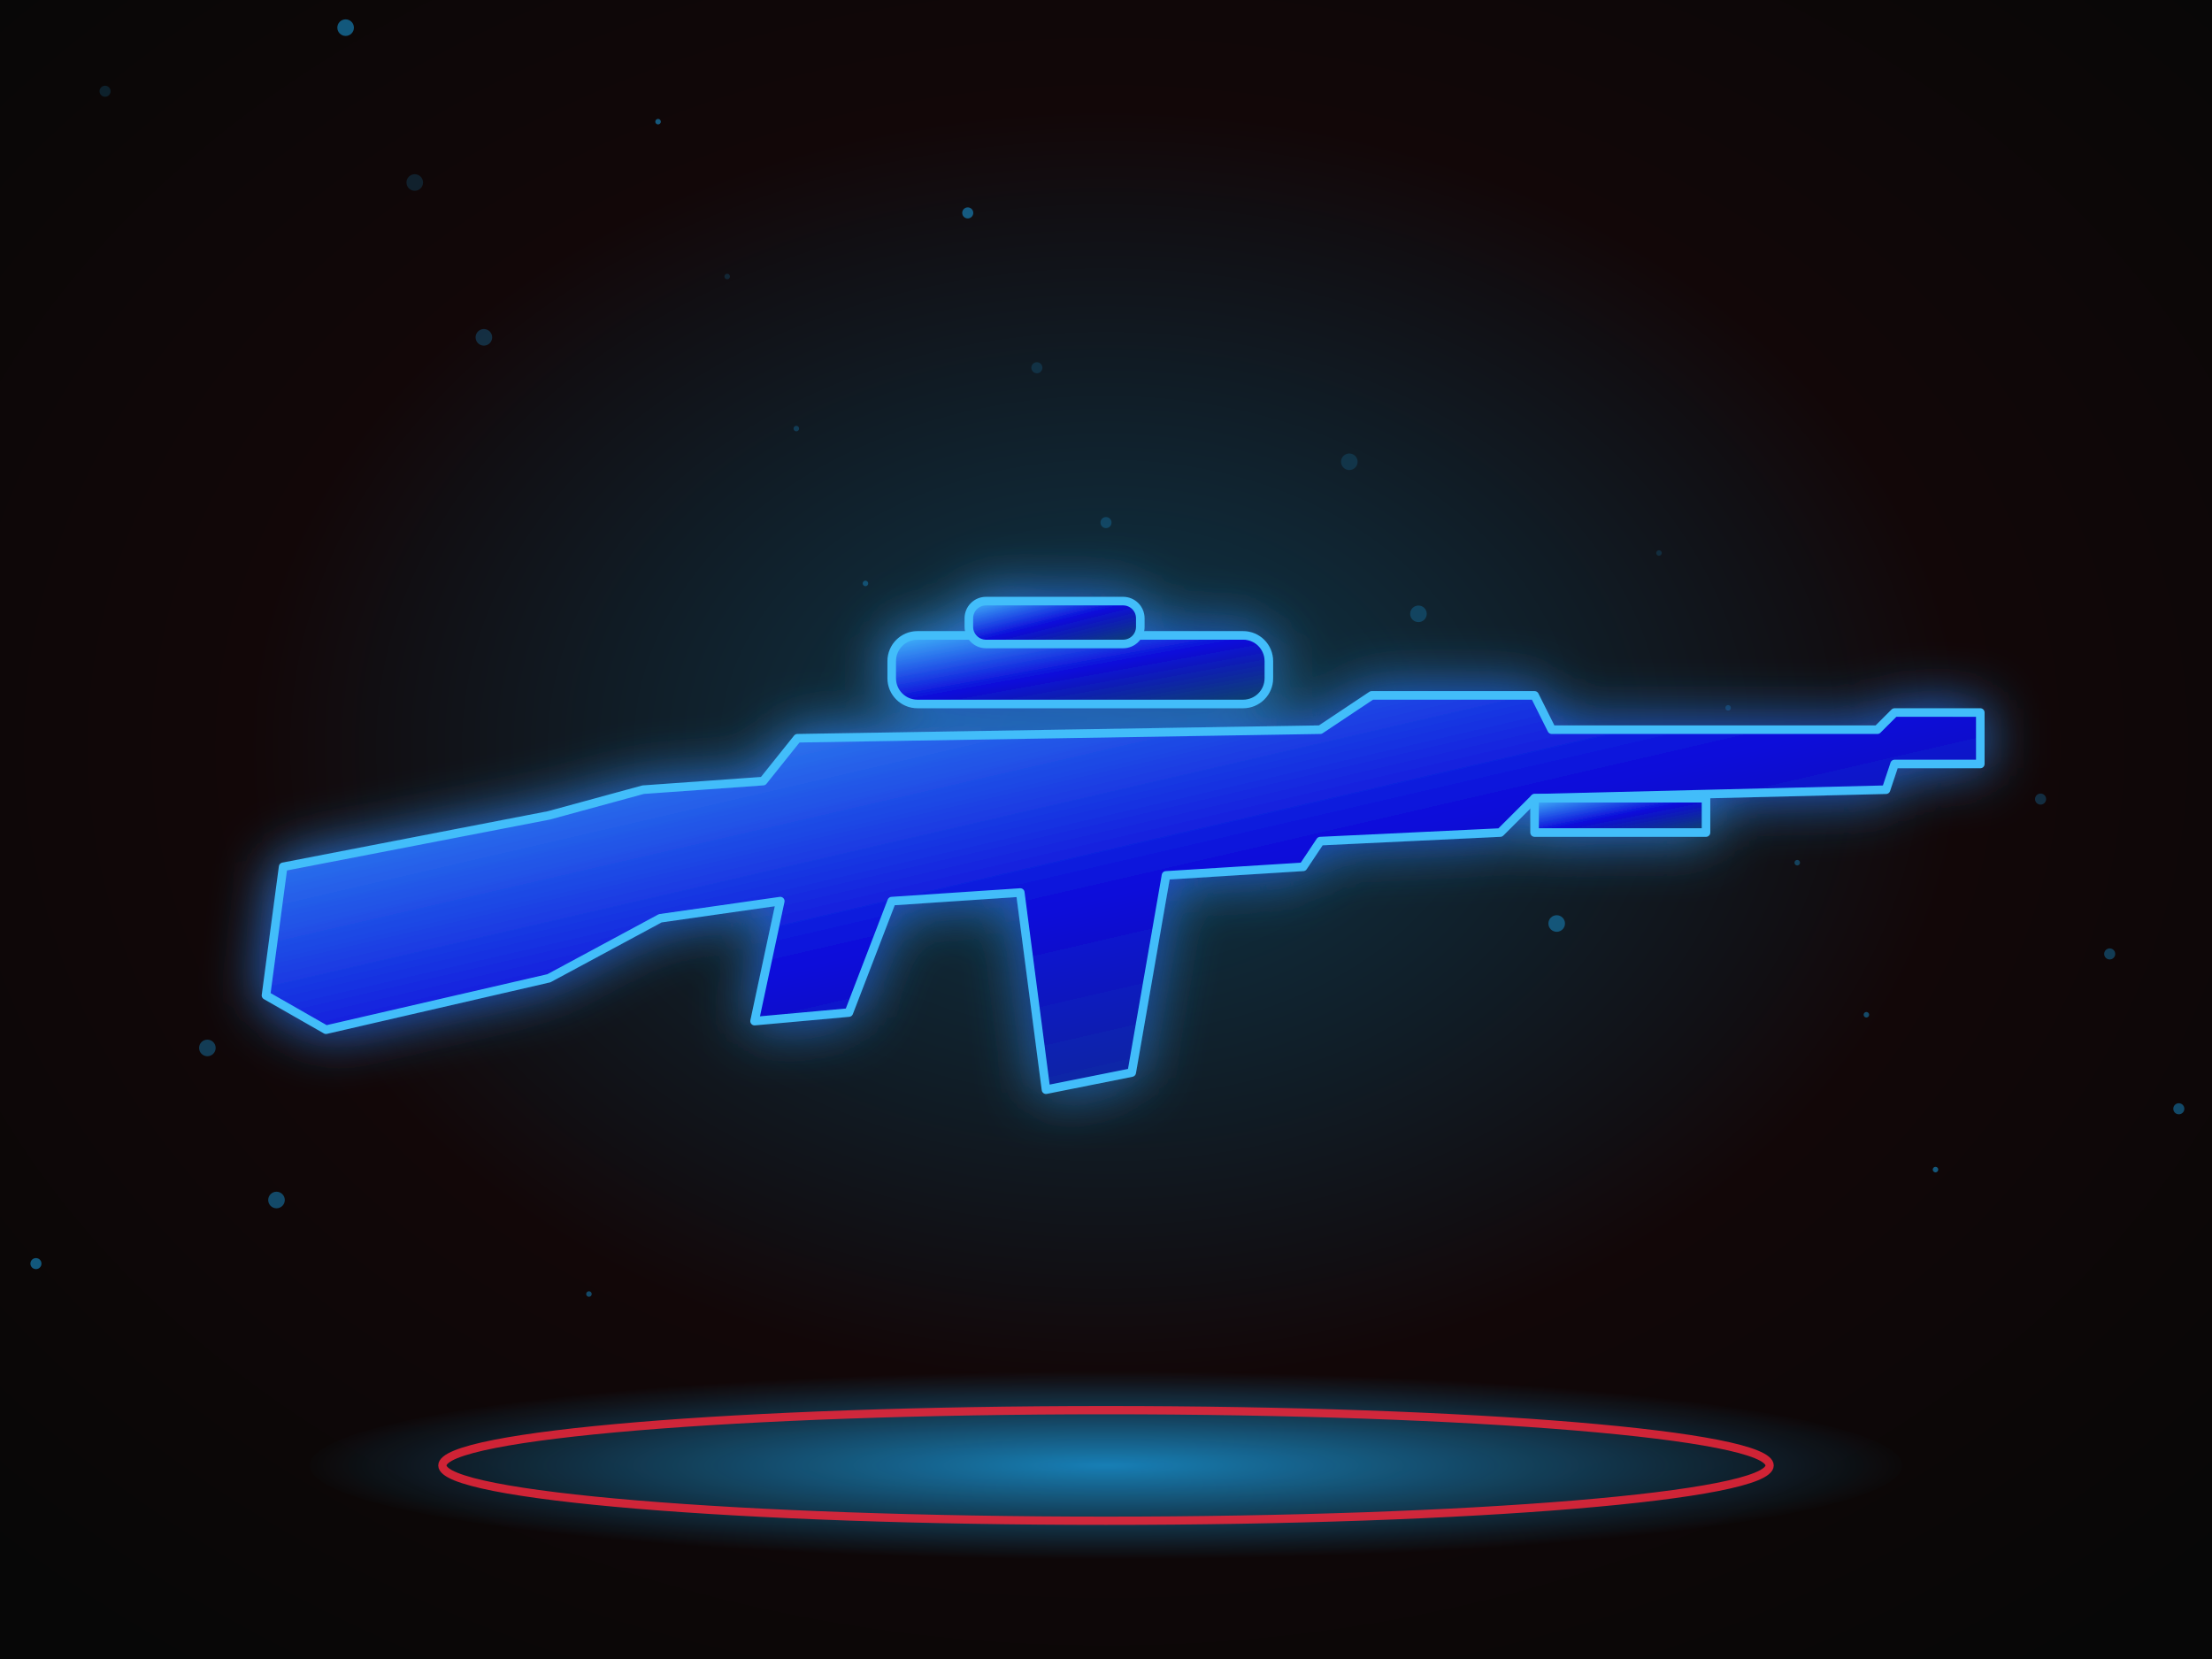
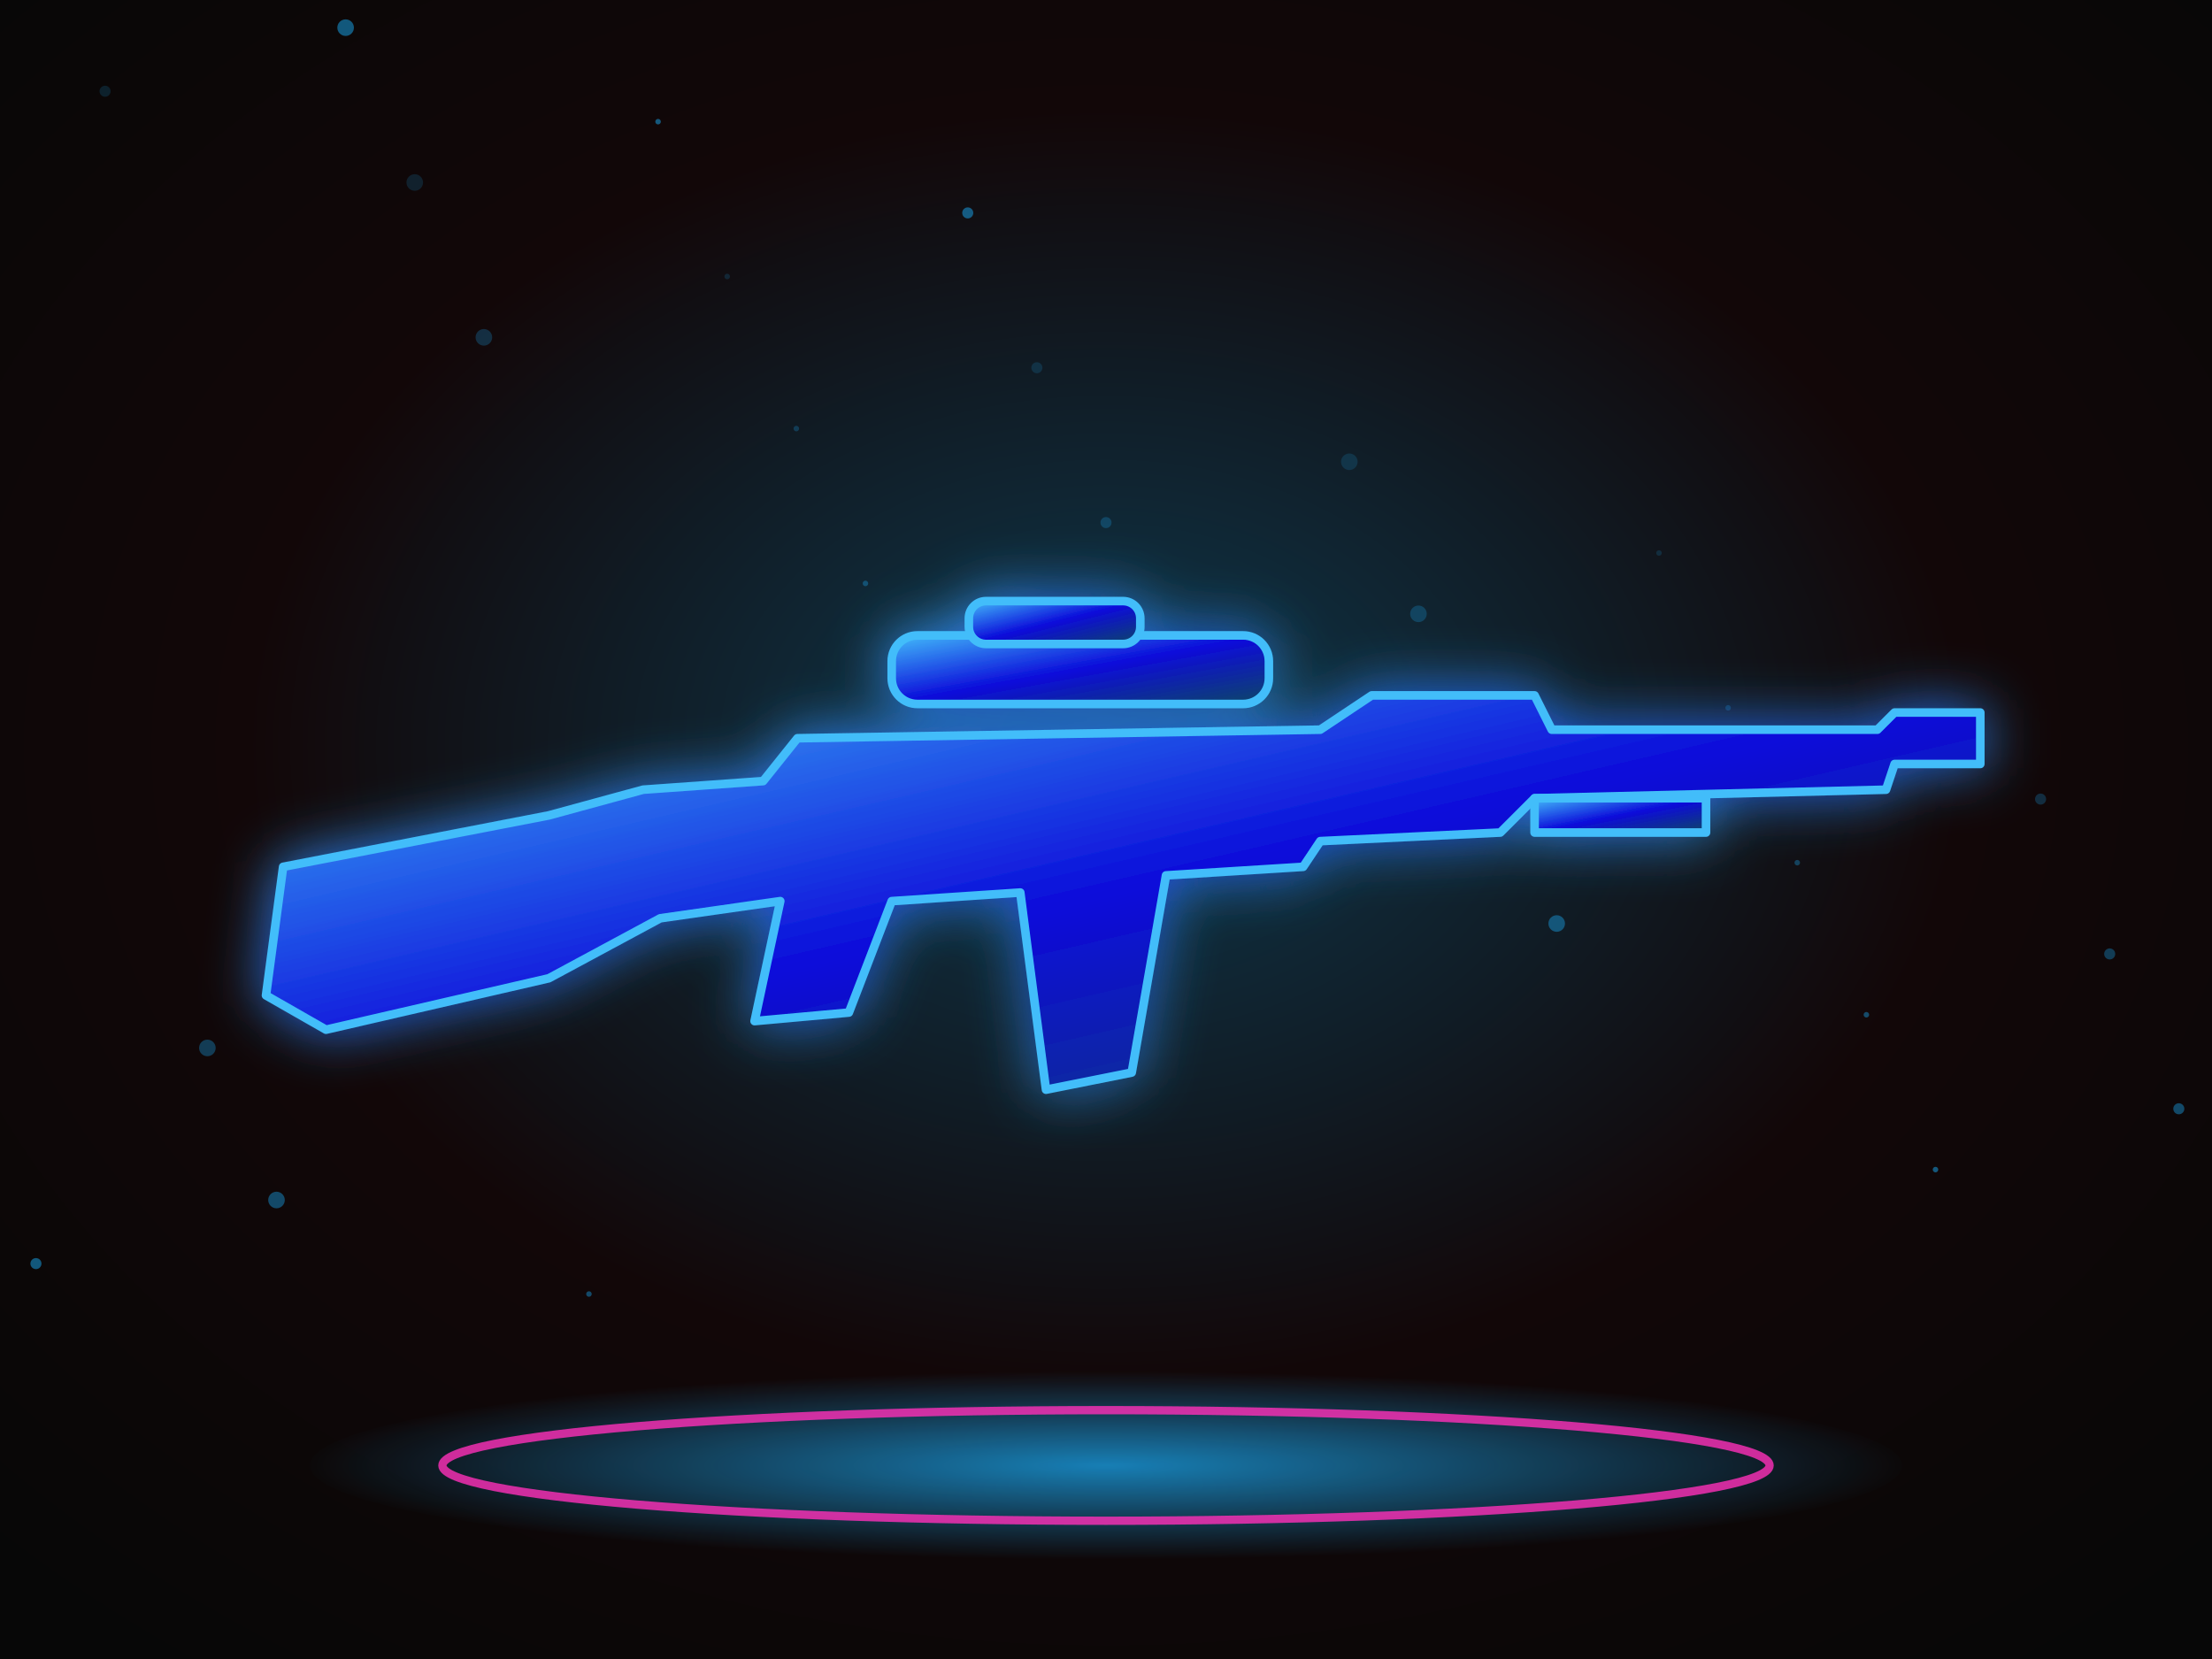
<svg xmlns="http://www.w3.org/2000/svg" viewBox="0 0 800 600" role="img" aria-label="rifle artwork">
  <defs>
    <radialGradient id="bg" cx="50%" cy="45%" r="70%">
      <stop offset="0" stop-color="hsl(200 70% 18%)" />
      <stop offset=".55" stop-color="#120708" />
      <stop offset="1" stop-color="#070707" />
    </radialGradient>
    <linearGradient id="body" x1="0" y1="0" x2="1" y2="1">
      <stop offset="0" stop-color="hsl(200 95% 62%)" />
      <stop offset=".5" stop-color="hsl(240 90% 45%)" />
      <stop offset="1" stop-color="hsl(200 80% 22%)" />
    </linearGradient>
    <linearGradient id="visor" x1="0" y1="0" x2="1" y2="0">
      <stop offset="0" stop-color="#fff" stop-opacity=".95" />
      <stop offset="1" stop-color="hsl(200 95% 62%)" stop-opacity=".7" />
    </linearGradient>
    <radialGradient id="pad" cx="50%" cy="50%" r="50%">
      <stop offset="0" stop-color="hsl(200 100% 55%)" stop-opacity=".7" />
      <stop offset="1" stop-color="hsl(200 100% 55%)" stop-opacity="0" />
    </radialGradient>
    <filter id="glow" x="-30%" y="-30%" width="160%" height="160%">
      <feGaussianBlur stdDeviation="10" result="b" />
      <feMerge>
        <feMergeNode in="b" />
        <feMergeNode in="SourceGraphic" />
      </feMerge>
    </filter>
  </defs>
  <rect width="800" height="600" fill="url(#bg)" />
  <circle cx="600" cy="200" r="1" fill="hsl(200 100% 55%)" opacity="0.15" />
  <circle cx="738" cy="289" r="2" fill="hsl(200 100% 55%)" opacity="0.23" />
  <circle cx="75" cy="379" r="3" fill="hsl(200 100% 55%)" opacity="0.31" />
  <circle cx="213" cy="468" r="1" fill="hsl(200 100% 55%)" opacity="0.39" />
  <circle cx="350" cy="77" r="2" fill="hsl(200 100% 55%)" opacity="0.47" />
  <circle cx="488" cy="167" r="3" fill="hsl(200 100% 55%)" opacity="0.15" />
  <circle cx="625" cy="256" r="1" fill="hsl(200 100% 55%)" opacity="0.23" />
  <circle cx="763" cy="345" r="2" fill="hsl(200 100% 55%)" opacity="0.31" />
  <circle cx="100" cy="434" r="3" fill="hsl(200 100% 55%)" opacity="0.39" />
  <circle cx="238" cy="44" r="1" fill="hsl(200 100% 55%)" opacity="0.47" />
  <circle cx="375" cy="133" r="2" fill="hsl(200 100% 55%)" opacity="0.15" />
  <circle cx="513" cy="222" r="3" fill="hsl(200 100% 55%)" opacity="0.23" />
  <circle cx="650" cy="312" r="1" fill="hsl(200 100% 55%)" opacity="0.31" />
  <circle cx="788" cy="401" r="2" fill="hsl(200 100% 55%)" opacity="0.39" />
  <circle cx="125" cy="10" r="3" fill="hsl(200 100% 55%)" opacity="0.47" />
  <circle cx="263" cy="100" r="1" fill="hsl(200 100% 55%)" opacity="0.15" />
  <circle cx="400" cy="189" r="2" fill="hsl(200 100% 55%)" opacity="0.23" />
  <circle cx="538" cy="278" r="3" fill="hsl(200 100% 55%)" opacity="0.31" />
  <circle cx="675" cy="367" r="1" fill="hsl(200 100% 55%)" opacity="0.39" />
  <circle cx="13" cy="457" r="2" fill="hsl(200 100% 55%)" opacity="0.47" />
  <circle cx="150" cy="66" r="3" fill="hsl(200 100% 55%)" opacity="0.15" />
  <circle cx="288" cy="155" r="1" fill="hsl(200 100% 55%)" opacity="0.23" />
  <circle cx="425" cy="245" r="2" fill="hsl(200 100% 55%)" opacity="0.31" />
  <circle cx="563" cy="334" r="3" fill="hsl(200 100% 55%)" opacity="0.39" />
  <circle cx="700" cy="423" r="1" fill="hsl(200 100% 55%)" opacity="0.47" />
  <circle cx="38" cy="33" r="2" fill="hsl(200 100% 55%)" opacity="0.15" />
  <circle cx="175" cy="122" r="3" fill="hsl(200 100% 55%)" opacity="0.23" />
  <circle cx="313" cy="211" r="1" fill="hsl(200 100% 55%)" opacity="0.31" />
  <ellipse cx="400" cy="530" rx="288" ry="34" fill="url(#pad)" />
-   <ellipse cx="400" cy="530" rx="240" ry="20" fill="none" stroke="#ff2438" stroke-width="3" opacity=".8" />
+   <ellipse cx="400" cy="530" rx="240" ry="20" fill="none" stroke="#ff2fb9" stroke-width="3" opacity=".8" />
  <g filter="url(#glow)" fill="url(#body)" stroke="hsl(200 95% 62%)" stroke-width="2" stroke-linejoin="round">
    <g transform="translate(90 205) scale(1.55)">
      <path d="M8 70 L70 58 L92 52 L120 50 L128 40 L250 38 L262 30 L300 30 L304 38 L380 38 L384 34 L404 34 L404 46 L384 46 L382 52 L300 54 L292 62 L250 64 L246 70 L214 72 L206 118 L186 122 L180 76 L150 78 L140 104 L118 106 L124 78 L96 82 L70 96 L18 108 L4 100 Z" />
      <rect x="150" y="16" width="88" height="16" rx="6" />
      <rect x="168" y="8" width="40" height="10" rx="4" />
      <path d="M300 54 L340 54 L340 62 L300 62 Z" />
    </g>
  </g>
</svg>
